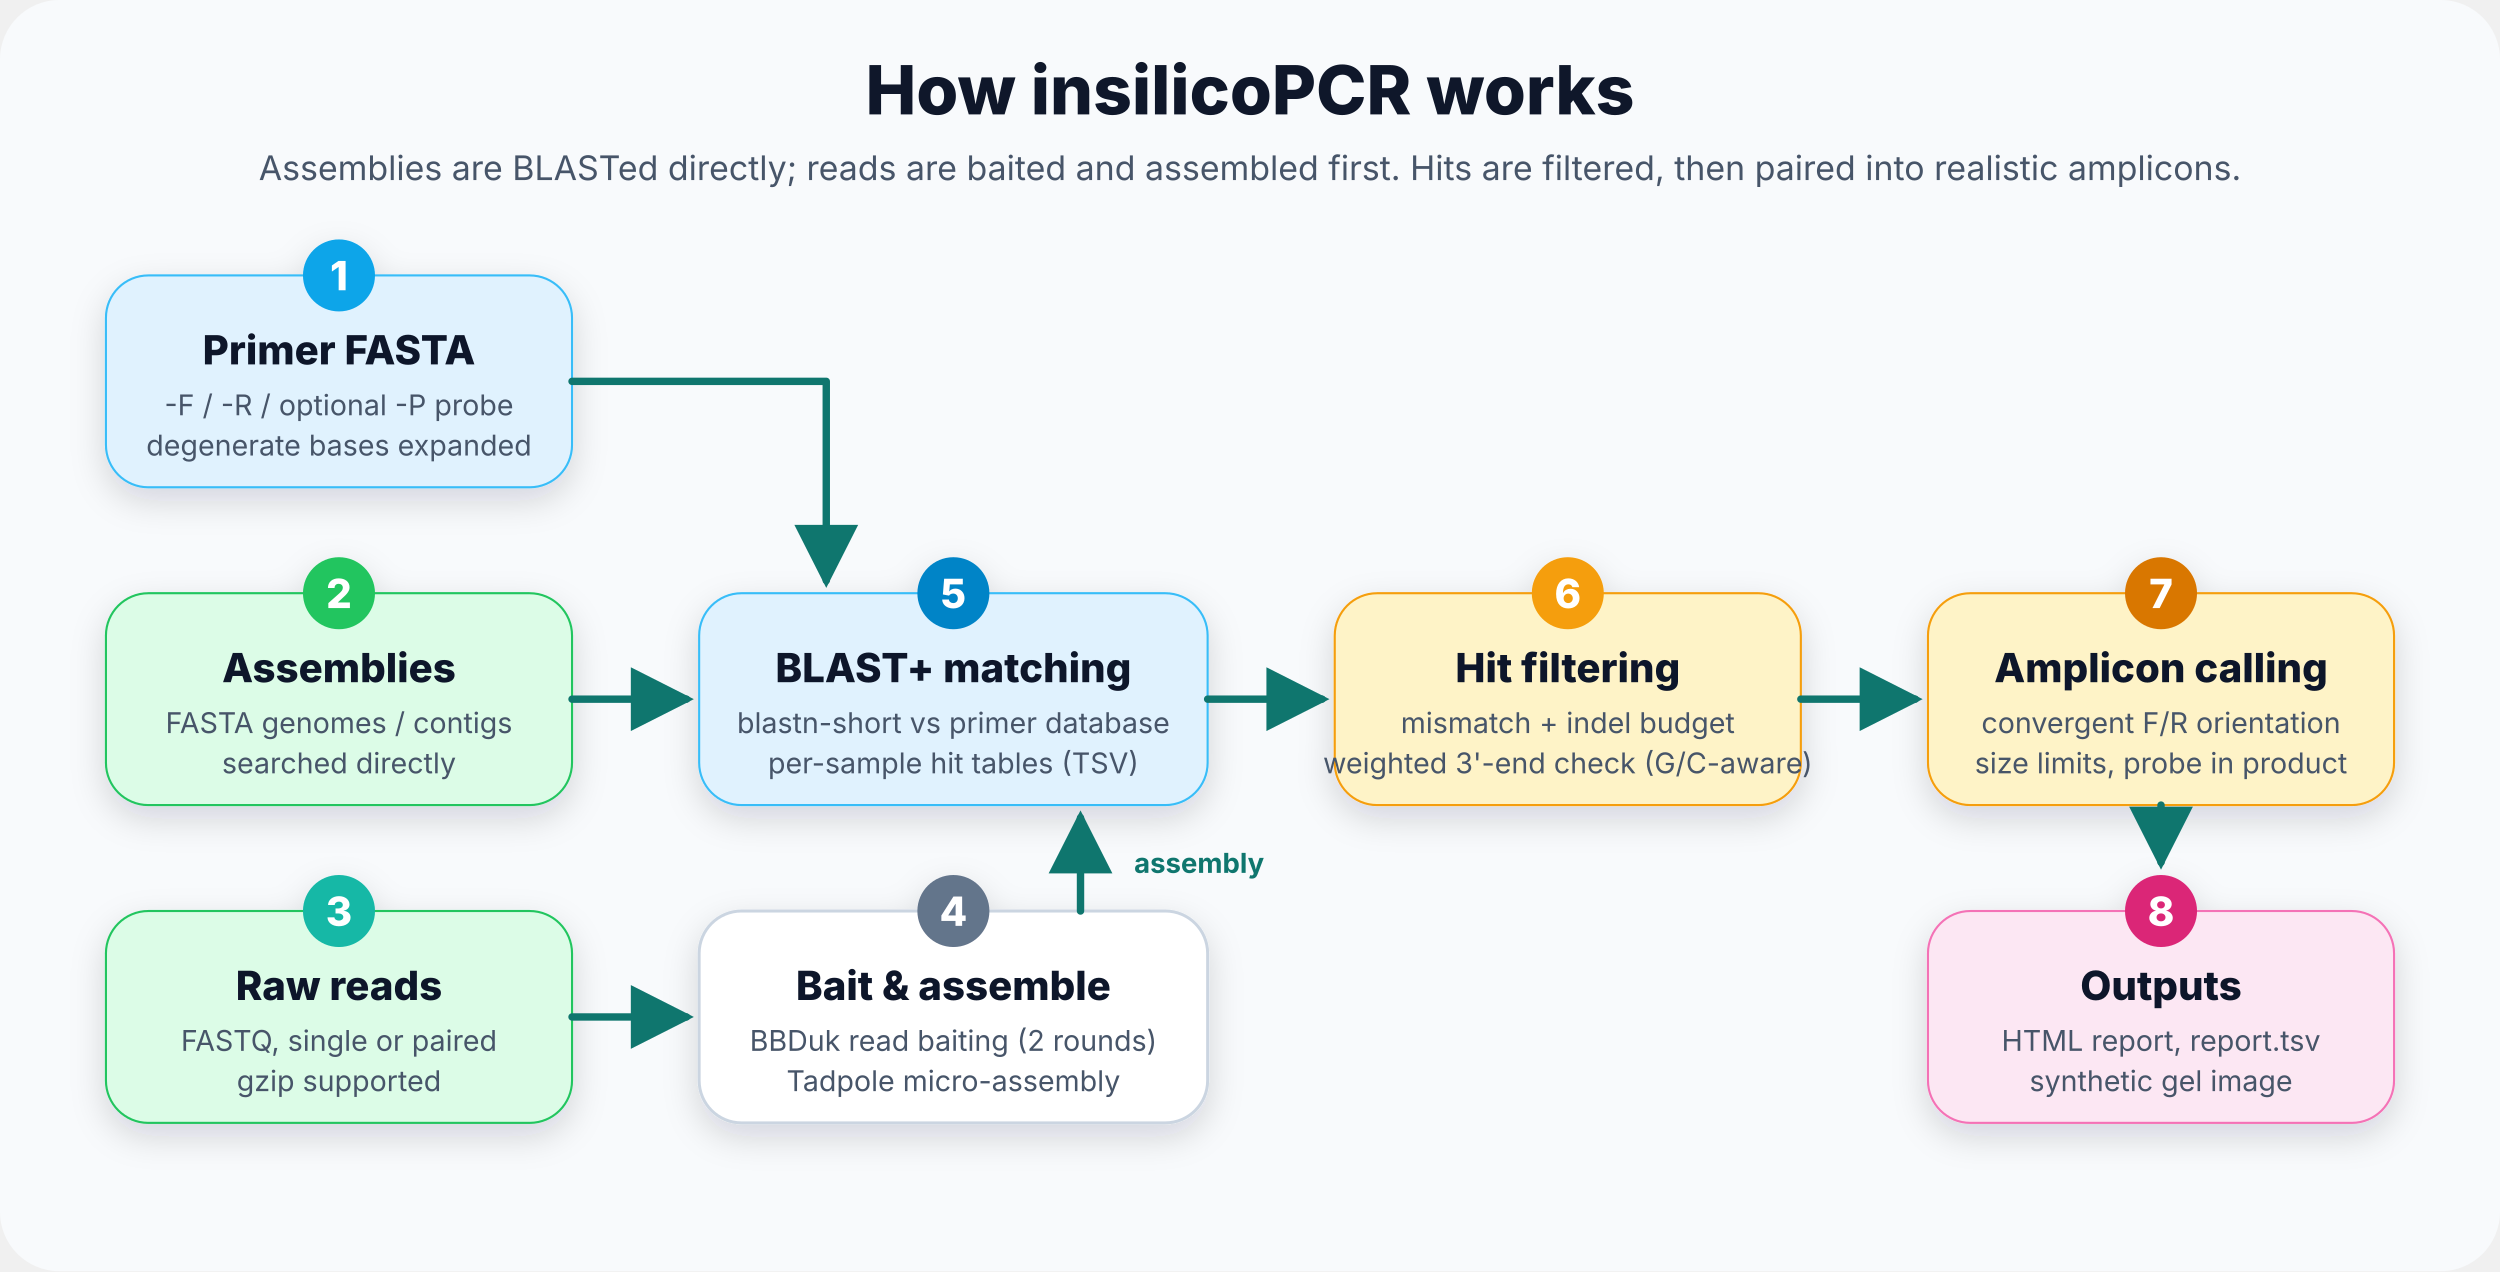
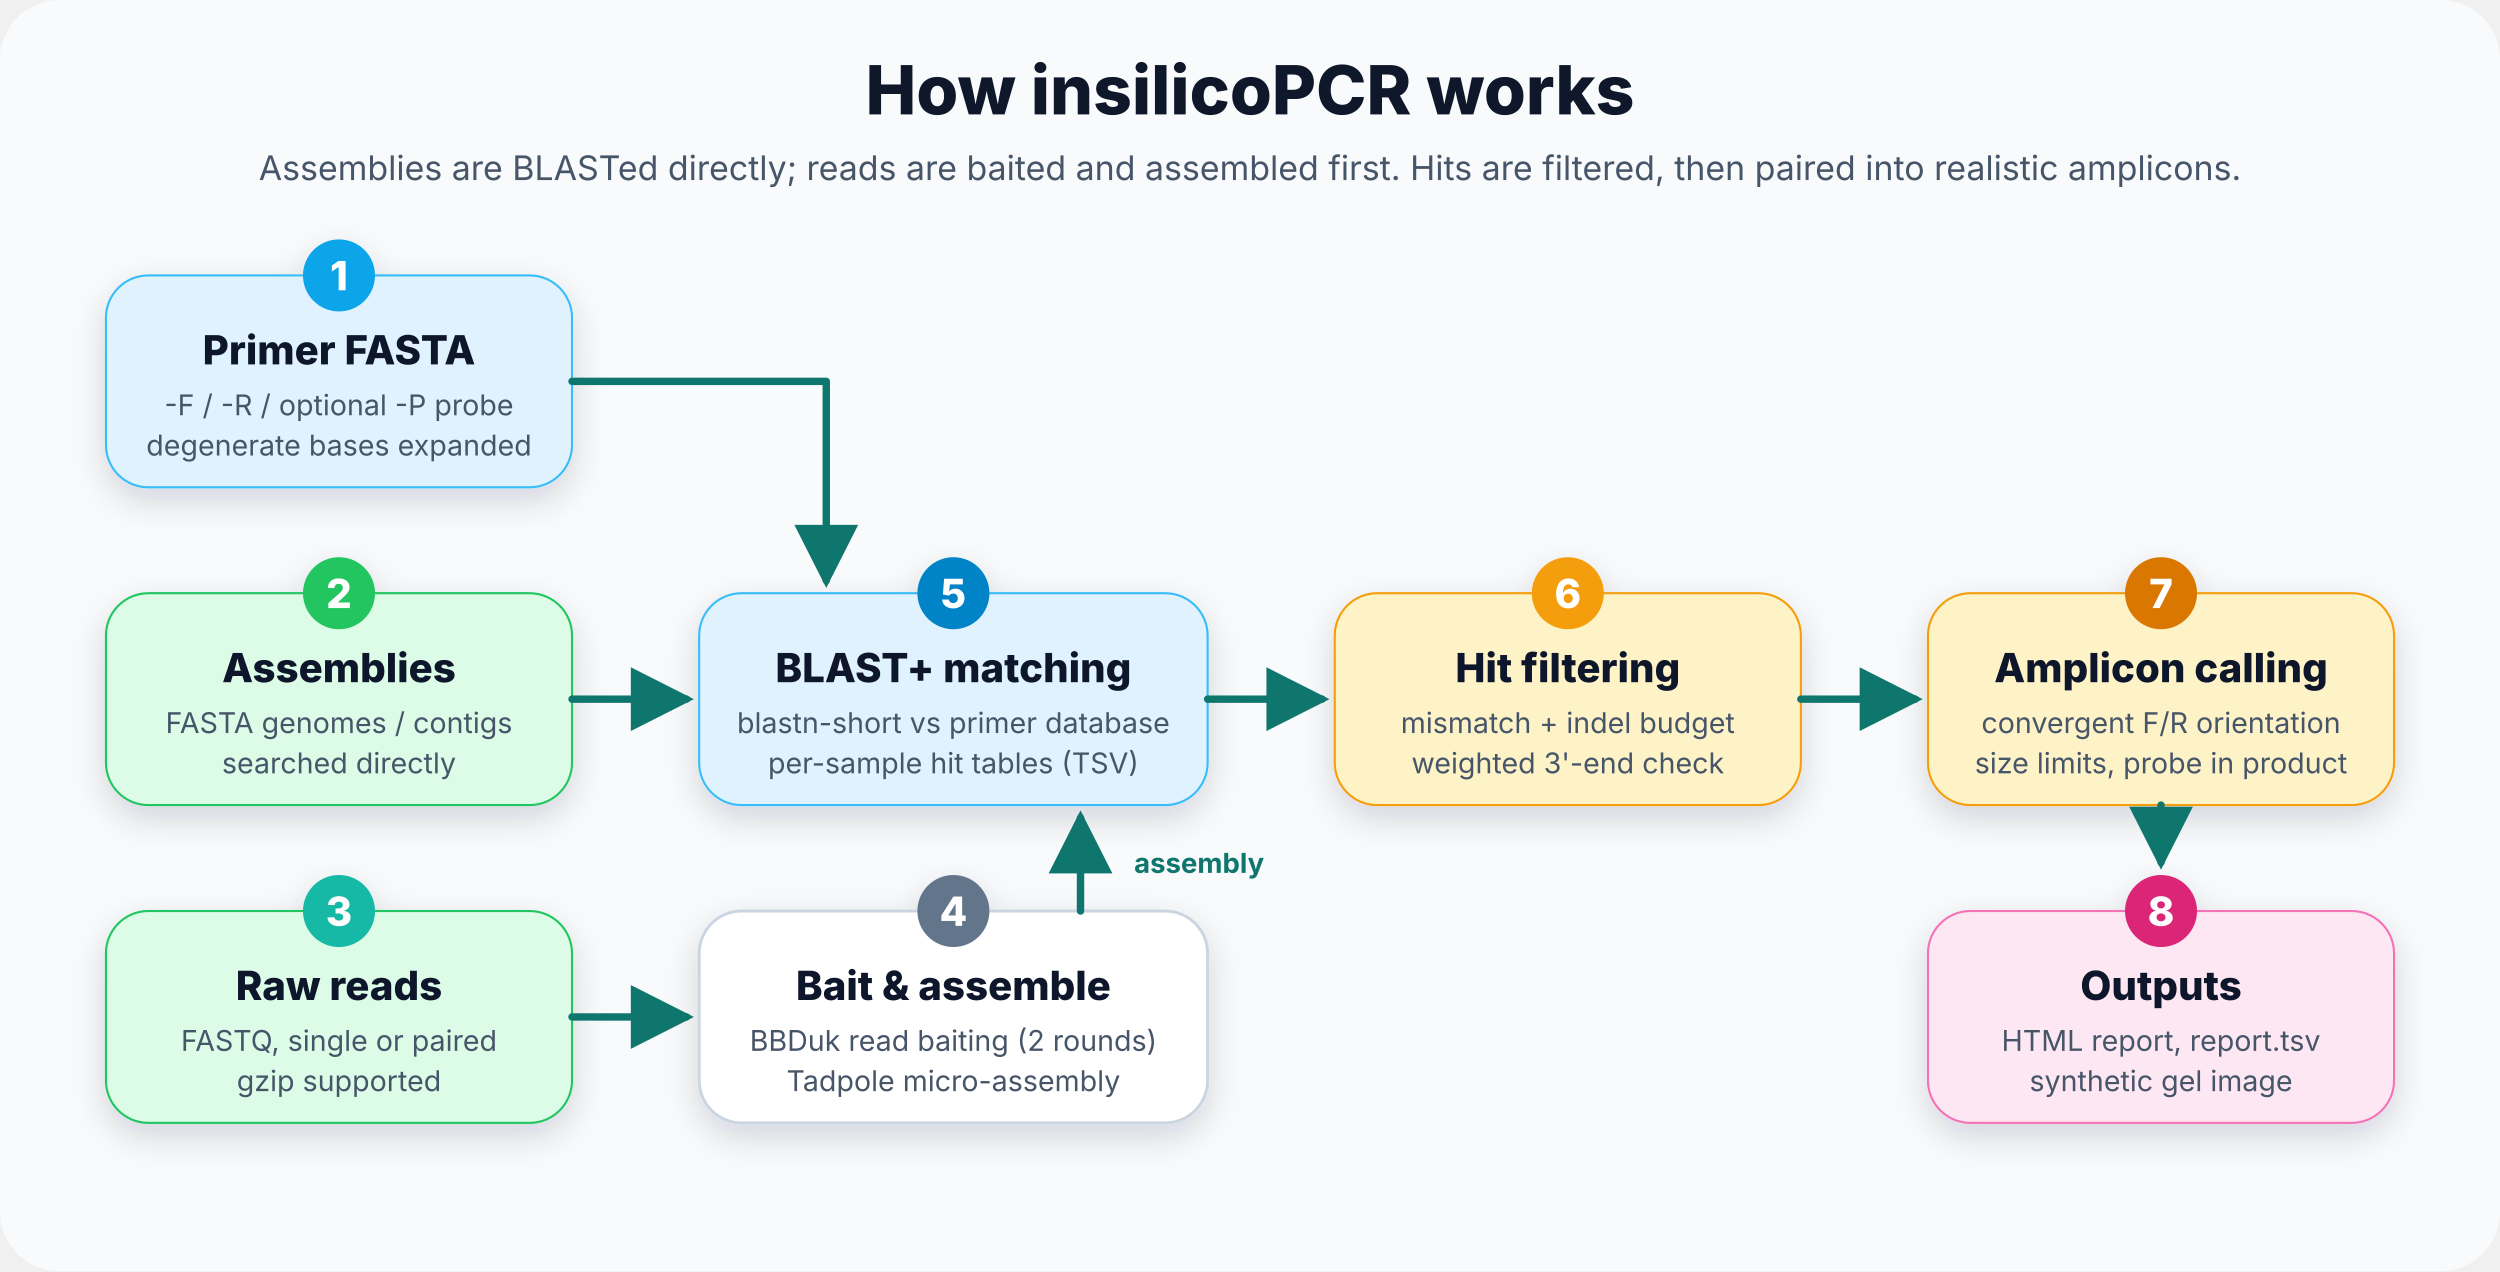
<svg xmlns="http://www.w3.org/2000/svg" width="1180" height="600" viewBox="0 0 1180 600" role="img" aria-labelledby="title desc">
  <defs>
    <filter id="shadow" x="-20%" y="-20%" width="140%" height="160%">
      <feDropShadow dx="0" dy="6" stdDeviation="8" flood-color="#0F172A" flood-opacity="0.15" />
    </filter>
    <marker id="arrow" markerWidth="11" markerHeight="11" refX="8.5" refY="5.5" orient="auto">
      <path d="M1 1.2 L9.5 5.5 L1 9.8 Z" fill="#0F766E" />
    </marker>
    <style>
      .title{font:800 32px Inter,Segoe UI,Arial,sans-serif;fill:#0F172A}
      .sub{font:16px Inter,Segoe UI,Arial,sans-serif;fill:#475569}
      .label{font:800 19px Inter,Segoe UI,Arial,sans-serif;fill:#0F172A}
      .small{font:13.5px Inter,Segoe UI,Arial,sans-serif;fill:#475569}
      .num{font:800 19px Inter,Segoe UI,Arial,sans-serif;fill:#fff}
      .edge{font:700 13px Inter,Segoe UI,Arial,sans-serif;fill:#0F766E}
      .card{fill:#fff;stroke:#CBD5E1;stroke-width:1.4}
      .blue{fill:#E0F2FE;stroke:#38BDF8}
      .green{fill:#DCFCE7;stroke:#22C55E}
      .amber{fill:#FEF3C7;stroke:#F59E0B}
      .rose{fill:#FCE7F3;stroke:#F472B6}
      .ink{stroke:#0F766E;stroke-width:3.5;fill:none;stroke-linecap:round;stroke-linejoin:round}
    </style>
  </defs>
  <rect width="1180" height="600" rx="28" fill="#F8FAFC" />
  <text x="590" y="54" text-anchor="middle" class="title">How insilicoPCR works</text>
  <text x="590" y="85" text-anchor="middle" class="sub">Assemblies are BLASTed directly; reads are baited and assembled first. Hits are filtered, then paired into realistic amplicons.</text>
  <g text-anchor="middle">
    <g filter="url(#shadow)">
      <rect x="50" y="130" width="220" height="100" rx="20" class="blue" />
      <circle cx="160" cy="130" r="17" fill="#0EA5E9" />
      <text x="160" y="137" class="num">1</text>
      <text x="160" y="172" class="label">Primer FASTA</text>
      <text x="160" y="196" class="small">-F / -R / optional -P probe</text>
      <text x="160" y="215" class="small">degenerate bases expanded</text>
    </g>
    <g filter="url(#shadow)">
      <rect x="50" y="280" width="220" height="100" rx="20" class="green" />
      <circle cx="160" cy="280" r="17" fill="#22C55E" />
      <text x="160" y="287" class="num">2</text>
      <text x="160" y="322" class="label">Assemblies</text>
      <text x="160" y="346" class="small">FASTA genomes / contigs</text>
      <text x="160" y="365" class="small">searched directly</text>
    </g>
    <g filter="url(#shadow)">
      <rect x="50" y="430" width="220" height="100" rx="20" class="green" />
      <circle cx="160" cy="430" r="17" fill="#14B8A6" />
      <text x="160" y="437" class="num">3</text>
      <text x="160" y="472" class="label">Raw reads</text>
      <text x="160" y="496" class="small">FASTQ, single or paired</text>
      <text x="160" y="515" class="small">gzip supported</text>
    </g>
    <g filter="url(#shadow)">
      <rect x="330" y="430" width="240" height="100" rx="20" class="card" />
      <circle cx="450" cy="430" r="17" fill="#64748B" />
      <text x="450" y="437" class="num">4</text>
      <text x="450" y="472" class="label">Bait &amp; assemble</text>
      <text x="450" y="496" class="small">BBDuk read baiting (2 rounds)</text>
      <text x="450" y="515" class="small">Tadpole micro-assembly</text>
    </g>
    <g filter="url(#shadow)">
      <rect x="330" y="280" width="240" height="100" rx="20" class="blue" />
      <circle cx="450" cy="280" r="17" fill="#0284C7" />
      <text x="450" y="287" class="num">5</text>
      <text x="450" y="322" class="label">BLAST+ matching</text>
      <text x="450" y="346" class="small">blastn-short vs primer database</text>
      <text x="450" y="365" class="small">per-sample hit tables (TSV)</text>
    </g>
    <g filter="url(#shadow)">
      <rect x="630" y="280" width="220" height="100" rx="20" class="amber" />
      <circle cx="740" cy="280" r="17" fill="#F59E0B" />
      <text x="740" y="287" class="num">6</text>
      <text x="740" y="322" class="label">Hit filtering</text>
      <text x="740" y="346" class="small">mismatch + indel budget</text>
-       <text x="740" y="365" class="small">weighted 3'-end check (G/C-aware)</text>
+       <text x="740" y="365" class="small">weighted 3'-end check</text>
    </g>
    <g filter="url(#shadow)">
      <rect x="910" y="280" width="220" height="100" rx="20" class="amber" />
      <circle cx="1020" cy="280" r="17" fill="#D97706" />
      <text x="1020" y="287" class="num">7</text>
      <text x="1020" y="322" class="label">Amplicon calling</text>
      <text x="1020" y="346" class="small">convergent F/R orientation</text>
      <text x="1020" y="365" class="small">size limits, probe in product</text>
    </g>
    <g filter="url(#shadow)">
      <rect x="910" y="430" width="220" height="100" rx="20" class="rose" />
      <circle cx="1020" cy="430" r="17" fill="#DB2777" />
      <text x="1020" y="437" class="num">8</text>
      <text x="1020" y="472" class="label">Outputs</text>
      <text x="1020" y="496" class="small">HTML report, report.tsv</text>
      <text x="1020" y="515" class="small">synthetic gel image</text>
    </g>
    <path d="M270 180 L390 180 L390 274" class="ink" marker-end="url(#arrow)" />
    <line x1="270" y1="330" x2="324" y2="330" class="ink" marker-end="url(#arrow)" />
    <line x1="270" y1="480" x2="324" y2="480" class="ink" marker-end="url(#arrow)" />
    <line x1="510" y1="430" x2="510" y2="386" class="ink" marker-end="url(#arrow)" />
    <text x="566" y="412" class="edge">assembly</text>
    <line x1="570" y1="330" x2="624" y2="330" class="ink" marker-end="url(#arrow)" />
    <line x1="850" y1="330" x2="904" y2="330" class="ink" marker-end="url(#arrow)" />
    <line x1="1020" y1="380" x2="1020" y2="407" class="ink" marker-end="url(#arrow)" />
  </g>
</svg>
